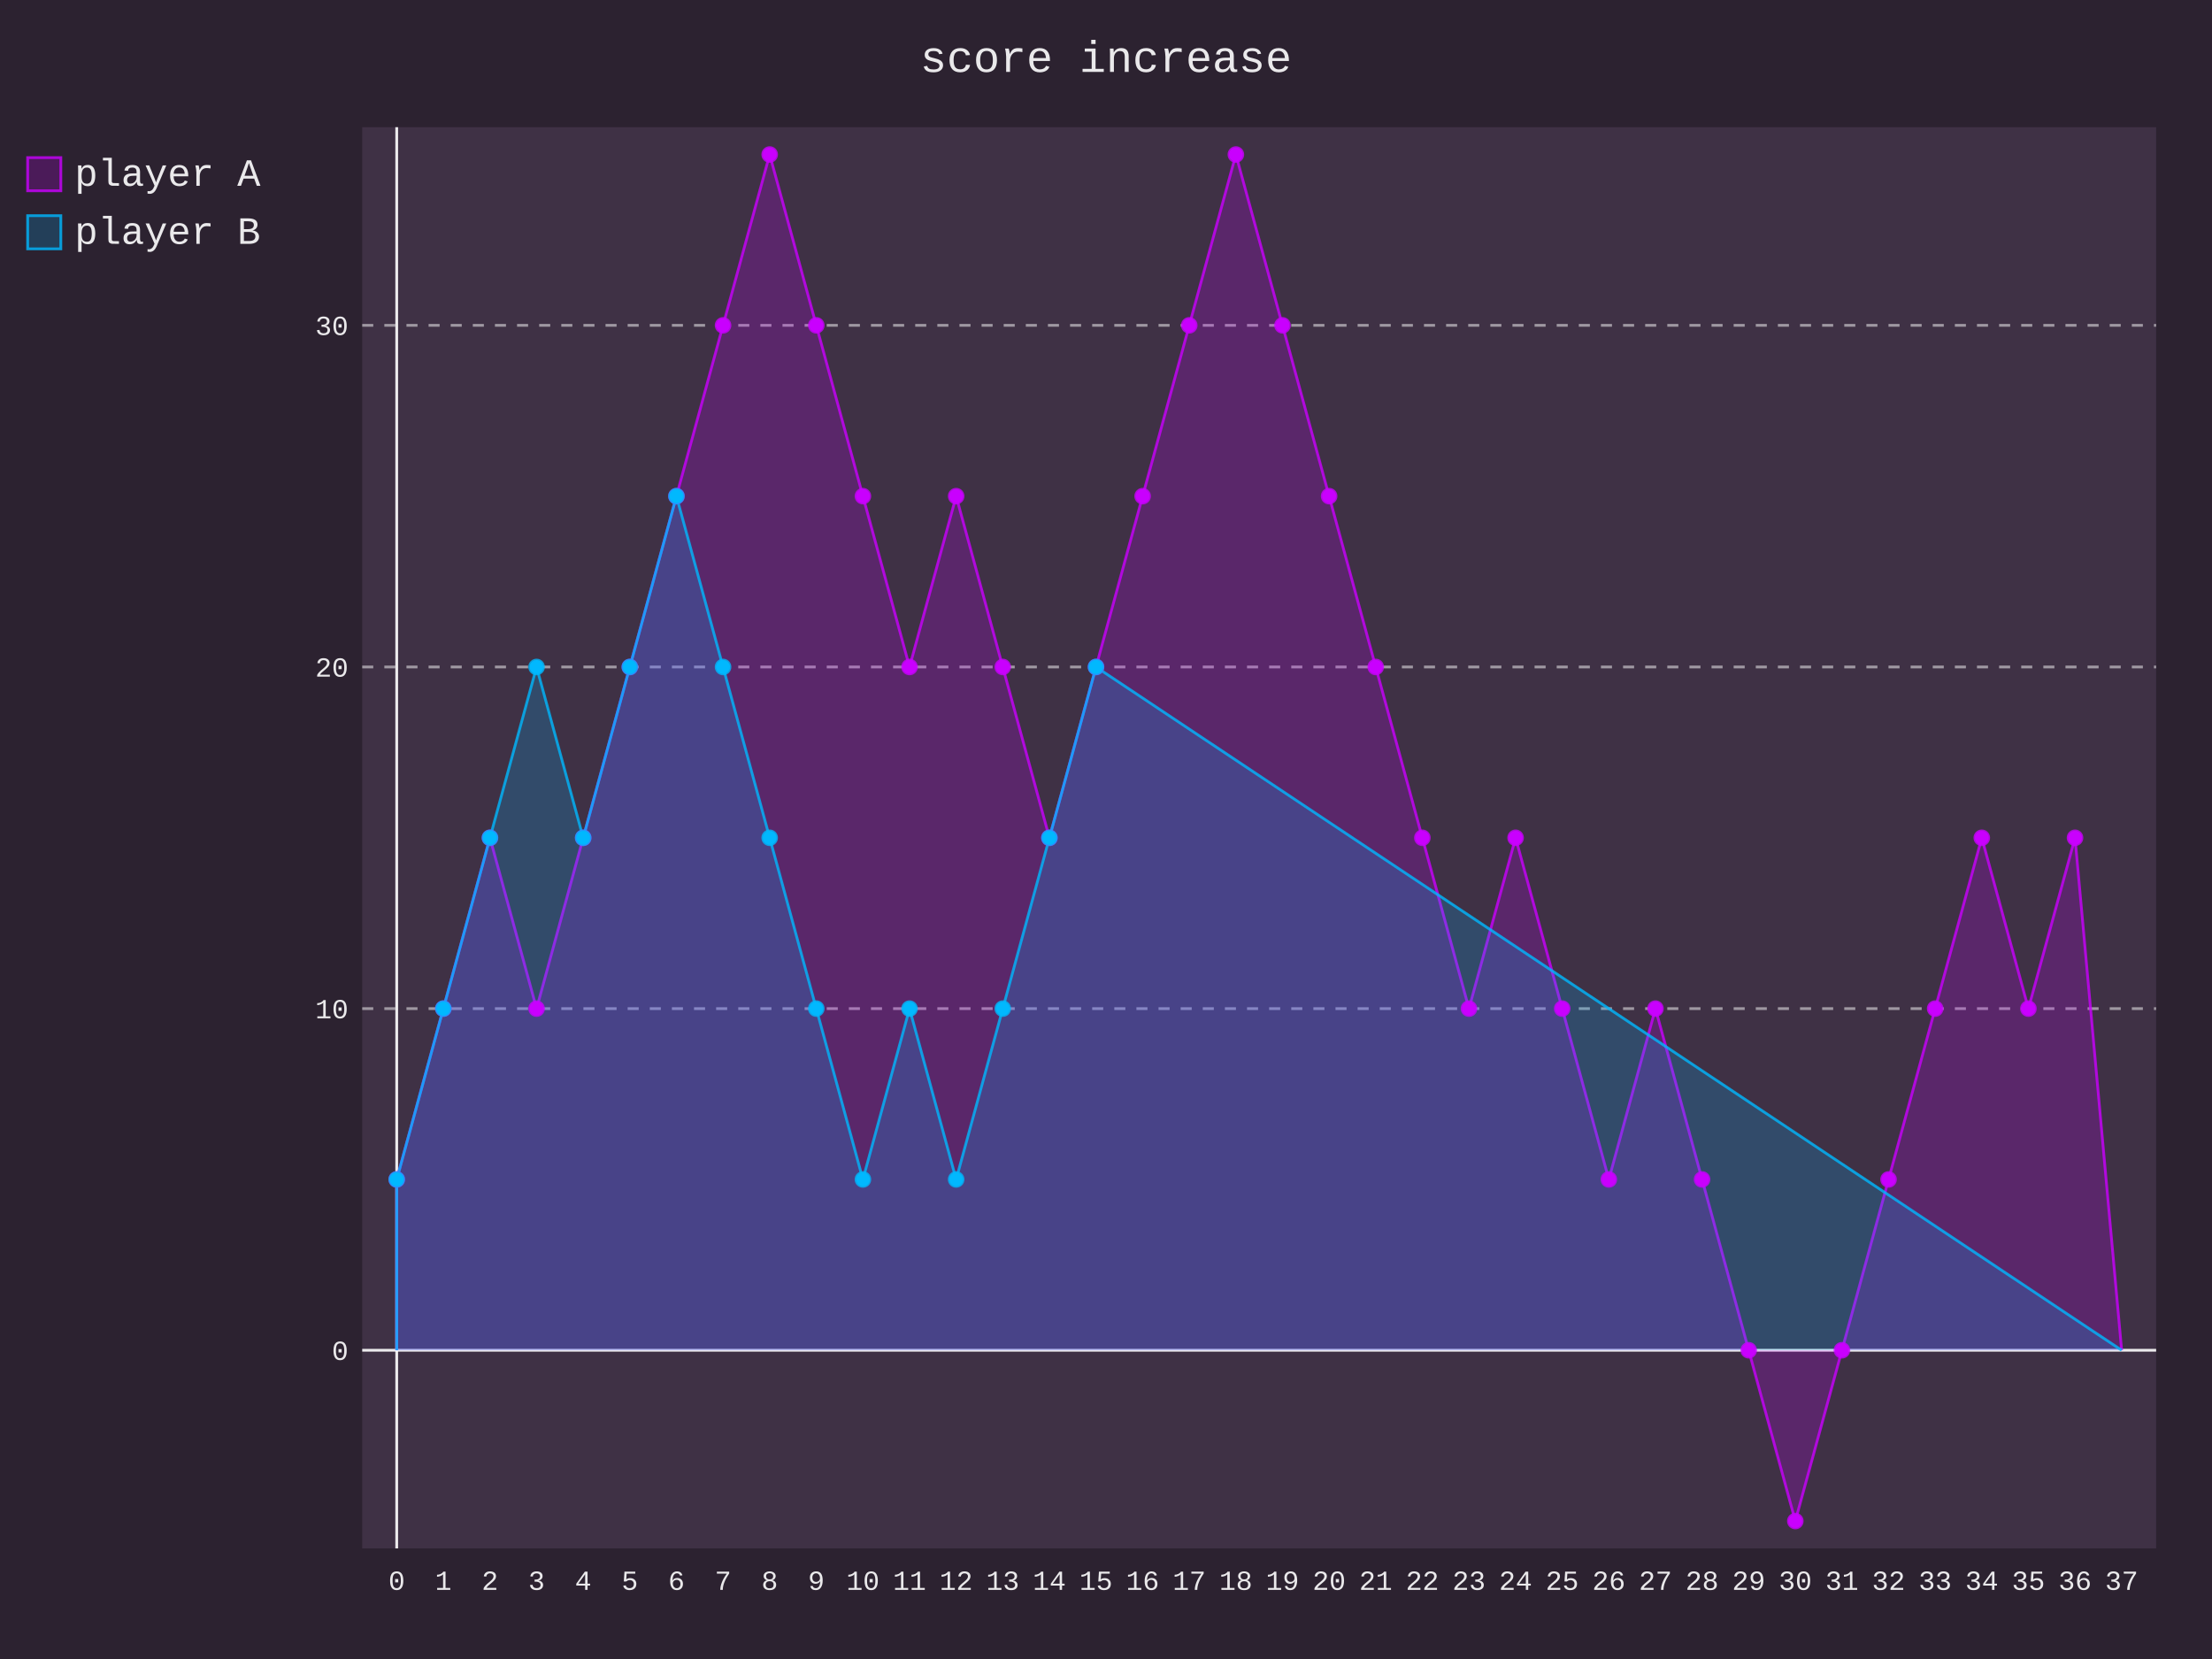
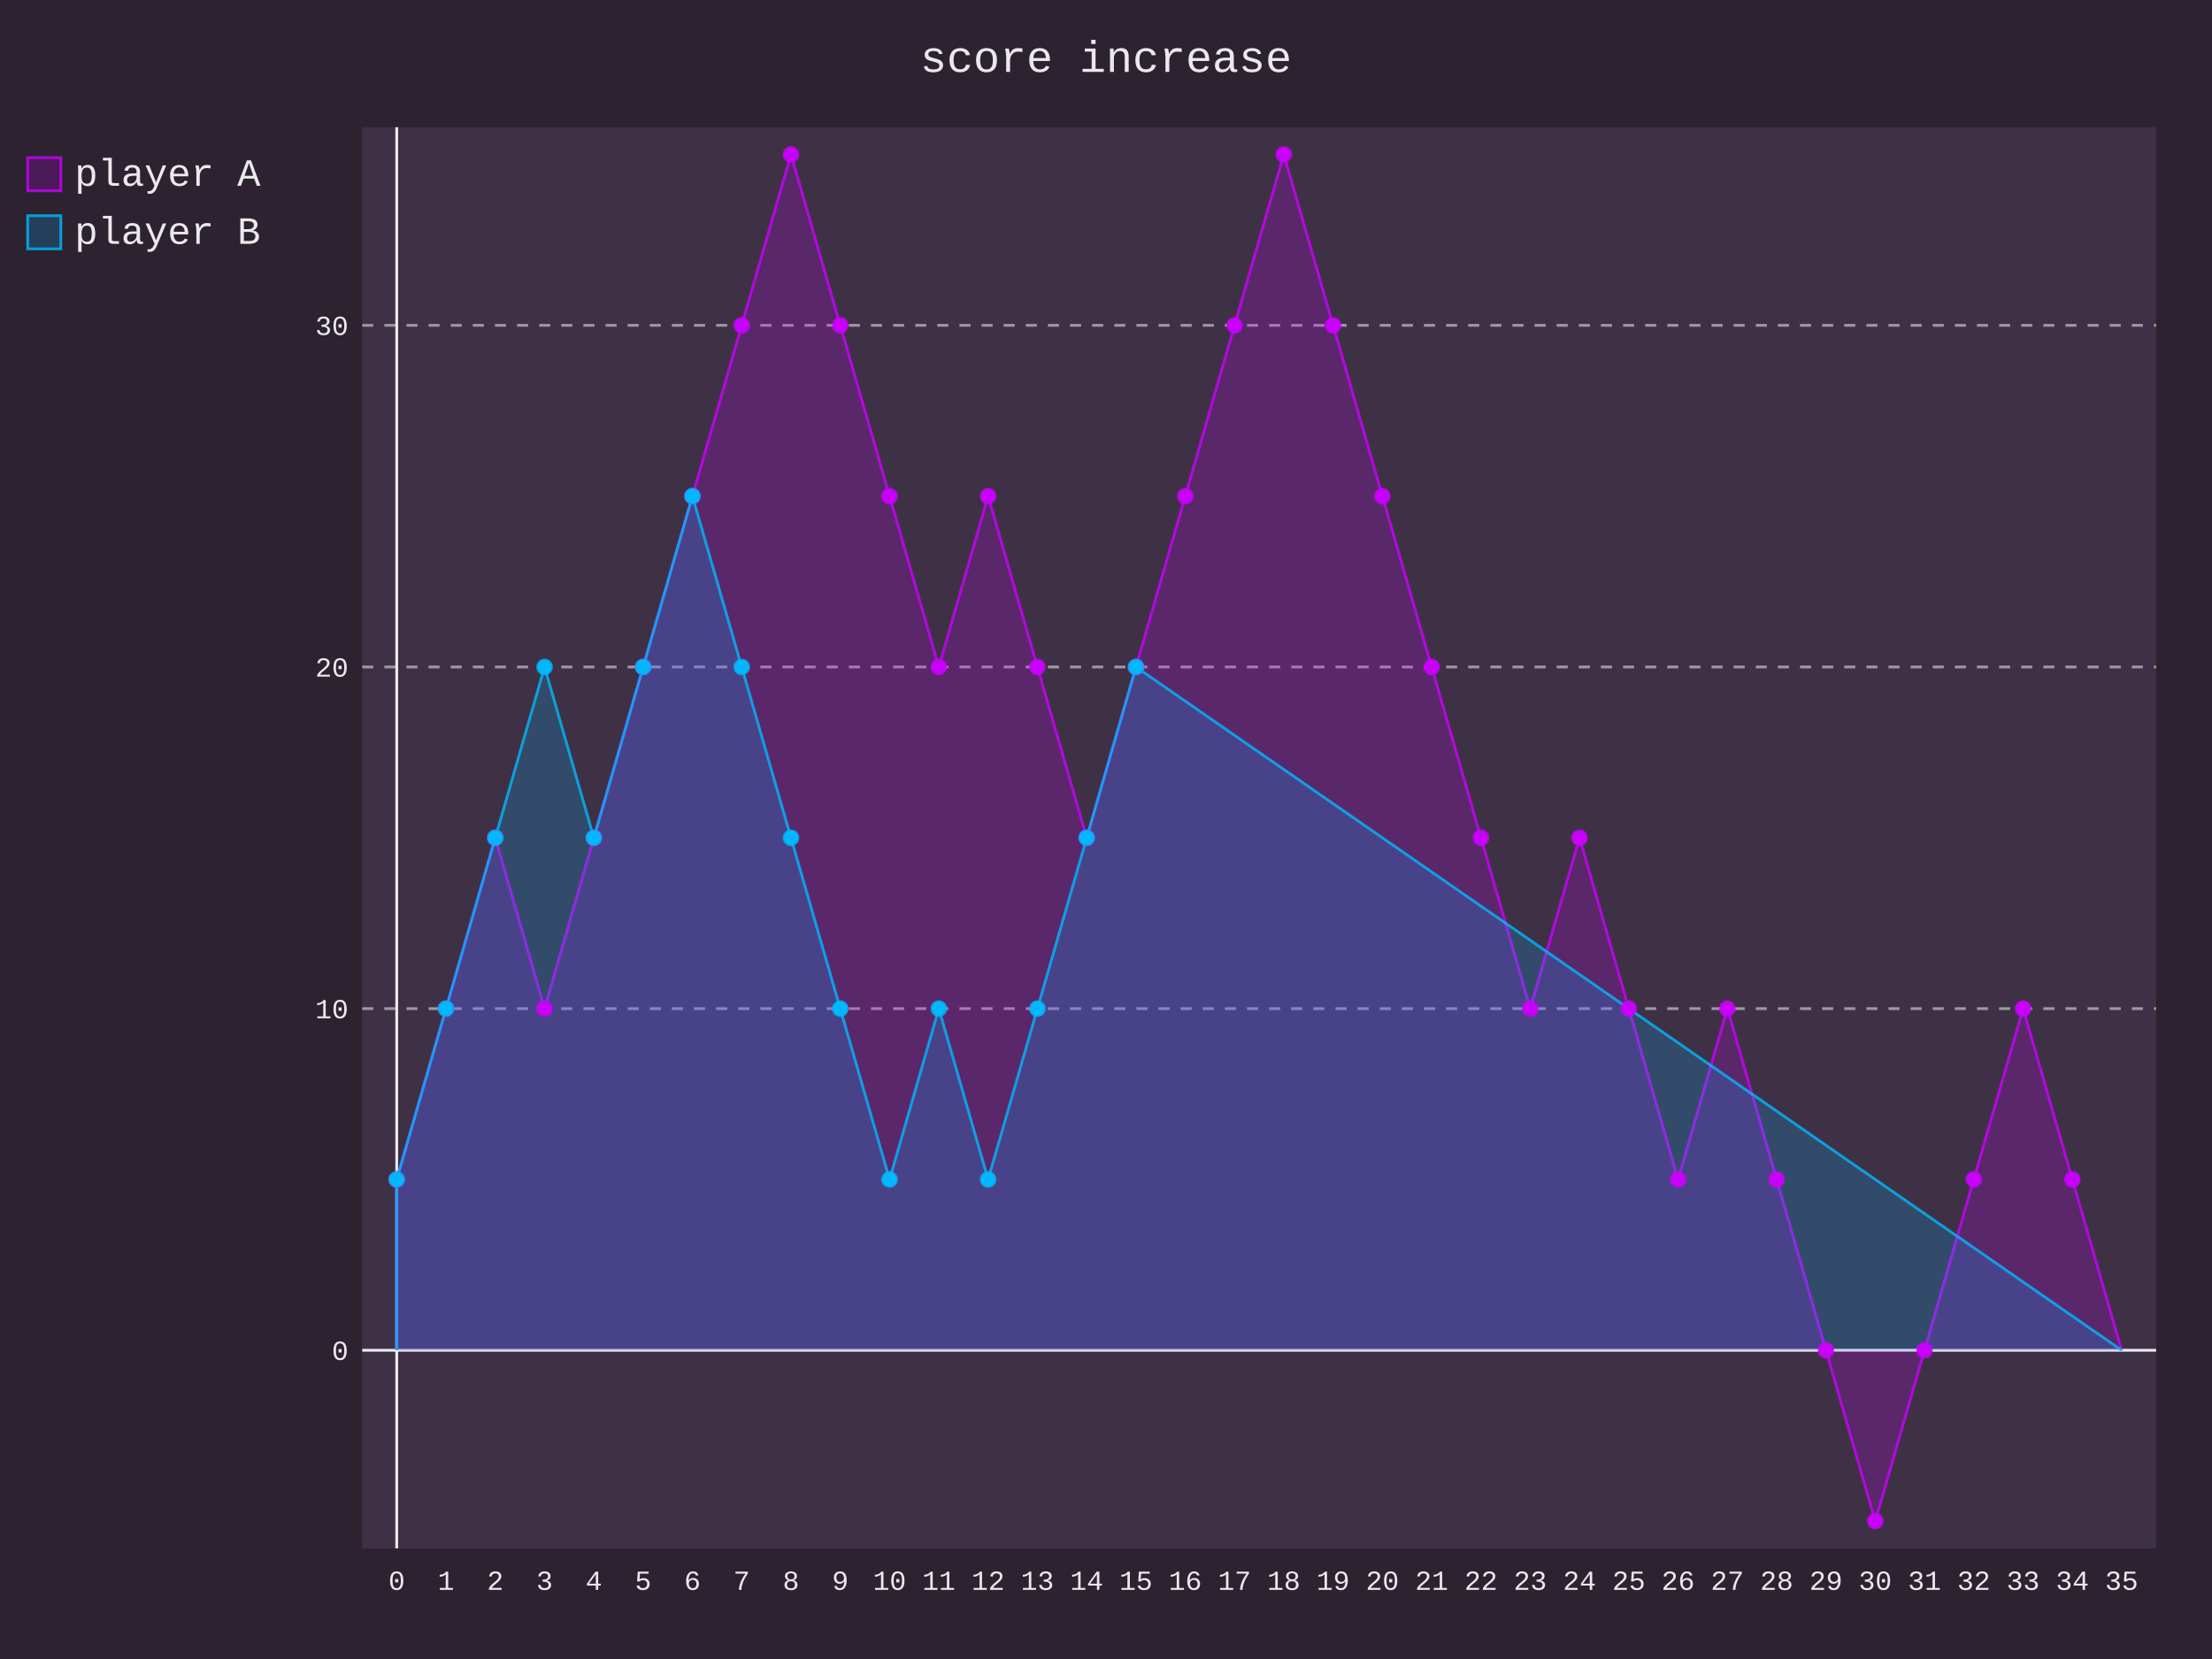
- <svg xmlns="http://www.w3.org/2000/svg" id="chart-e56b3850-4933-4217-9a45-efc3be0b0a91" class="pygal-chart" viewBox="0 0 800 600">
+ <svg xmlns="http://www.w3.org/2000/svg" id="chart-5e9acaac-842d-490d-b3cb-6986e84b467c" class="pygal-chart" viewBox="0 0 800 600">
  <defs>
-     <style type="text/css">#chart-e56b3850-4933-4217-9a45-efc3be0b0a91{-webkit-user-select:none;-webkit-font-smoothing:antialiased;font-family:Consolas,"Liberation Mono",Menlo,Courier,monospace}#chart-e56b3850-4933-4217-9a45-efc3be0b0a91 .title{font-family:Consolas,"Liberation Mono",Menlo,Courier,monospace;font-size:16px}#chart-e56b3850-4933-4217-9a45-efc3be0b0a91 .legends .legend text{font-family:Consolas,"Liberation Mono",Menlo,Courier,monospace;font-size:14px}#chart-e56b3850-4933-4217-9a45-efc3be0b0a91 .axis text{font-family:Consolas,"Liberation Mono",Menlo,Courier,monospace;font-size:10px}#chart-e56b3850-4933-4217-9a45-efc3be0b0a91 .axis text.major{font-family:Consolas,"Liberation Mono",Menlo,Courier,monospace;font-size:10px}#chart-e56b3850-4933-4217-9a45-efc3be0b0a91 .text-overlay text.value{font-family:Consolas,"Liberation Mono",Menlo,Courier,monospace;font-size:16px}#chart-e56b3850-4933-4217-9a45-efc3be0b0a91 .text-overlay text.label{font-family:Consolas,"Liberation Mono",Menlo,Courier,monospace;font-size:10px}#chart-e56b3850-4933-4217-9a45-efc3be0b0a91 .tooltip{font-family:Consolas,"Liberation Mono",Menlo,Courier,monospace;font-size:14px}#chart-e56b3850-4933-4217-9a45-efc3be0b0a91 text.no_data{font-family:Consolas,"Liberation Mono",Menlo,Courier,monospace;font-size:64px}
- #chart-e56b3850-4933-4217-9a45-efc3be0b0a91{background-color:#2c2230}#chart-e56b3850-4933-4217-9a45-efc3be0b0a91 path,#chart-e56b3850-4933-4217-9a45-efc3be0b0a91 line,#chart-e56b3850-4933-4217-9a45-efc3be0b0a91 rect,#chart-e56b3850-4933-4217-9a45-efc3be0b0a91 circle{-webkit-transition:250ms ease-in;-moz-transition:250ms ease-in;transition:250ms ease-in}#chart-e56b3850-4933-4217-9a45-efc3be0b0a91 .graph &gt; .background{fill:#2c2230}#chart-e56b3850-4933-4217-9a45-efc3be0b0a91 .plot &gt; .background{fill:#3f3145}#chart-e56b3850-4933-4217-9a45-efc3be0b0a91 .graph{fill:rgba(255,255,255,0.9)}#chart-e56b3850-4933-4217-9a45-efc3be0b0a91 text.no_data{fill:rgba(255,255,255,0.9)}#chart-e56b3850-4933-4217-9a45-efc3be0b0a91 .title{fill:rgba(255,255,255,0.9)}#chart-e56b3850-4933-4217-9a45-efc3be0b0a91 .legends .legend text{fill:rgba(255,255,255,0.9)}#chart-e56b3850-4933-4217-9a45-efc3be0b0a91 .legends .legend:hover text{fill:rgba(255,255,255,0.9)}#chart-e56b3850-4933-4217-9a45-efc3be0b0a91 .axis .line{stroke:rgba(255,255,255,0.9)}#chart-e56b3850-4933-4217-9a45-efc3be0b0a91 .axis .guide.line{stroke:rgba(255,255,255,0.5)}#chart-e56b3850-4933-4217-9a45-efc3be0b0a91 .axis .major.line{stroke:rgba(255,255,255,0.9)}#chart-e56b3850-4933-4217-9a45-efc3be0b0a91 .axis text.major{fill:rgba(255,255,255,0.9)}#chart-e56b3850-4933-4217-9a45-efc3be0b0a91 .axis.y .guides:hover .guide.line,#chart-e56b3850-4933-4217-9a45-efc3be0b0a91 .line-graph .axis.x .guides:hover .guide.line,#chart-e56b3850-4933-4217-9a45-efc3be0b0a91 .stackedline-graph .axis.x .guides:hover .guide.line,#chart-e56b3850-4933-4217-9a45-efc3be0b0a91 .xy-graph .axis.x .guides:hover .guide.line{stroke:rgba(255,255,255,0.9)}#chart-e56b3850-4933-4217-9a45-efc3be0b0a91 .axis .guides:hover text{fill:rgba(255,255,255,0.9)}#chart-e56b3850-4933-4217-9a45-efc3be0b0a91 .reactive{fill-opacity:.2;stroke-opacity:.8}#chart-e56b3850-4933-4217-9a45-efc3be0b0a91 .ci{stroke:rgba(255,255,255,0.9)}#chart-e56b3850-4933-4217-9a45-efc3be0b0a91 .reactive.active,#chart-e56b3850-4933-4217-9a45-efc3be0b0a91 .active .reactive{fill-opacity:.7;stroke-opacity:.9;stroke-width:4}#chart-e56b3850-4933-4217-9a45-efc3be0b0a91 .ci .reactive.active{stroke-width:1.5}#chart-e56b3850-4933-4217-9a45-efc3be0b0a91 .series text{fill:rgba(255,255,255,0.9)}#chart-e56b3850-4933-4217-9a45-efc3be0b0a91 .tooltip rect{fill:#3f3145;stroke:rgba(255,255,255,0.9);-webkit-transition:opacity 250ms ease-in;-moz-transition:opacity 250ms ease-in;transition:opacity 250ms ease-in}#chart-e56b3850-4933-4217-9a45-efc3be0b0a91 .tooltip .label{fill:rgba(255,255,255,0.9)}#chart-e56b3850-4933-4217-9a45-efc3be0b0a91 .tooltip .label{fill:rgba(255,255,255,0.9)}#chart-e56b3850-4933-4217-9a45-efc3be0b0a91 .tooltip .legend{font-size:.8em;fill:rgba(255,255,255,0.5)}#chart-e56b3850-4933-4217-9a45-efc3be0b0a91 .tooltip .x_label{font-size:.6em;fill:rgba(255,255,255,0.9)}#chart-e56b3850-4933-4217-9a45-efc3be0b0a91 .tooltip .xlink{font-size:.5em;text-decoration:underline}#chart-e56b3850-4933-4217-9a45-efc3be0b0a91 .tooltip .value{font-size:1.5em}#chart-e56b3850-4933-4217-9a45-efc3be0b0a91 .bound{font-size:.5em}#chart-e56b3850-4933-4217-9a45-efc3be0b0a91 .max-value{font-size:.75em;fill:rgba(255,255,255,0.5)}#chart-e56b3850-4933-4217-9a45-efc3be0b0a91 .map-element{fill:#3f3145;stroke:rgba(255,255,255,0.5) !important}#chart-e56b3850-4933-4217-9a45-efc3be0b0a91 .map-element .reactive{fill-opacity:inherit;stroke-opacity:inherit}#chart-e56b3850-4933-4217-9a45-efc3be0b0a91 .color-0,#chart-e56b3850-4933-4217-9a45-efc3be0b0a91 .color-0 a:visited{stroke:#c900fe;fill:#c900fe}#chart-e56b3850-4933-4217-9a45-efc3be0b0a91 .color-1,#chart-e56b3850-4933-4217-9a45-efc3be0b0a91 .color-1 a:visited{stroke:#01b8fe;fill:#01b8fe}#chart-e56b3850-4933-4217-9a45-efc3be0b0a91 .text-overlay .color-0 text{fill:black}#chart-e56b3850-4933-4217-9a45-efc3be0b0a91 .text-overlay .color-1 text{fill:black}
- #chart-e56b3850-4933-4217-9a45-efc3be0b0a91 text.no_data{text-anchor:middle}#chart-e56b3850-4933-4217-9a45-efc3be0b0a91 .guide.line{fill:none}#chart-e56b3850-4933-4217-9a45-efc3be0b0a91 .centered{text-anchor:middle}#chart-e56b3850-4933-4217-9a45-efc3be0b0a91 .title{text-anchor:middle}#chart-e56b3850-4933-4217-9a45-efc3be0b0a91 .legends .legend text{fill-opacity:1}#chart-e56b3850-4933-4217-9a45-efc3be0b0a91 .axis.x text{text-anchor:middle}#chart-e56b3850-4933-4217-9a45-efc3be0b0a91 .axis.x:not(.web) text[transform]{text-anchor:start}#chart-e56b3850-4933-4217-9a45-efc3be0b0a91 .axis.x:not(.web) text[transform].backwards{text-anchor:end}#chart-e56b3850-4933-4217-9a45-efc3be0b0a91 .axis.y text{text-anchor:end}#chart-e56b3850-4933-4217-9a45-efc3be0b0a91 .axis.y text[transform].backwards{text-anchor:start}#chart-e56b3850-4933-4217-9a45-efc3be0b0a91 .axis.y2 text{text-anchor:start}#chart-e56b3850-4933-4217-9a45-efc3be0b0a91 .axis.y2 text[transform].backwards{text-anchor:end}#chart-e56b3850-4933-4217-9a45-efc3be0b0a91 .axis .guide.line{stroke-dasharray:4,4}#chart-e56b3850-4933-4217-9a45-efc3be0b0a91 .axis .major.guide.line{stroke-dasharray:6,6}#chart-e56b3850-4933-4217-9a45-efc3be0b0a91 .horizontal .axis.y .guide.line,#chart-e56b3850-4933-4217-9a45-efc3be0b0a91 .horizontal .axis.y2 .guide.line,#chart-e56b3850-4933-4217-9a45-efc3be0b0a91 .vertical .axis.x .guide.line{opacity:0}#chart-e56b3850-4933-4217-9a45-efc3be0b0a91 .horizontal .axis.always_show .guide.line,#chart-e56b3850-4933-4217-9a45-efc3be0b0a91 .vertical .axis.always_show .guide.line{opacity:1 !important}#chart-e56b3850-4933-4217-9a45-efc3be0b0a91 .axis.y .guides:hover .guide.line,#chart-e56b3850-4933-4217-9a45-efc3be0b0a91 .axis.y2 .guides:hover .guide.line,#chart-e56b3850-4933-4217-9a45-efc3be0b0a91 .axis.x .guides:hover .guide.line{opacity:1}#chart-e56b3850-4933-4217-9a45-efc3be0b0a91 .axis .guides:hover text{opacity:1}#chart-e56b3850-4933-4217-9a45-efc3be0b0a91 .nofill{fill:none}#chart-e56b3850-4933-4217-9a45-efc3be0b0a91 .subtle-fill{fill-opacity:.2}#chart-e56b3850-4933-4217-9a45-efc3be0b0a91 .dot{stroke-width:1px;fill-opacity:1}#chart-e56b3850-4933-4217-9a45-efc3be0b0a91 .dot.active{stroke-width:5px}#chart-e56b3850-4933-4217-9a45-efc3be0b0a91 .dot.negative{fill:transparent}#chart-e56b3850-4933-4217-9a45-efc3be0b0a91 text,#chart-e56b3850-4933-4217-9a45-efc3be0b0a91 tspan{stroke:none !important}#chart-e56b3850-4933-4217-9a45-efc3be0b0a91 .series text.active{opacity:1}#chart-e56b3850-4933-4217-9a45-efc3be0b0a91 .tooltip rect{fill-opacity:.95;stroke-width:.5}#chart-e56b3850-4933-4217-9a45-efc3be0b0a91 .tooltip text{fill-opacity:1}#chart-e56b3850-4933-4217-9a45-efc3be0b0a91 .showable{visibility:hidden}#chart-e56b3850-4933-4217-9a45-efc3be0b0a91 .showable.shown{visibility:visible}#chart-e56b3850-4933-4217-9a45-efc3be0b0a91 .gauge-background{fill:rgba(229,229,229,1);stroke:none}#chart-e56b3850-4933-4217-9a45-efc3be0b0a91 .bg-lines{stroke:#2c2230;stroke-width:2px}</style>
+     <style type="text/css">#chart-5e9acaac-842d-490d-b3cb-6986e84b467c{-webkit-user-select:none;-webkit-font-smoothing:antialiased;font-family:Consolas,"Liberation Mono",Menlo,Courier,monospace}#chart-5e9acaac-842d-490d-b3cb-6986e84b467c .title{font-family:Consolas,"Liberation Mono",Menlo,Courier,monospace;font-size:16px}#chart-5e9acaac-842d-490d-b3cb-6986e84b467c .legends .legend text{font-family:Consolas,"Liberation Mono",Menlo,Courier,monospace;font-size:14px}#chart-5e9acaac-842d-490d-b3cb-6986e84b467c .axis text{font-family:Consolas,"Liberation Mono",Menlo,Courier,monospace;font-size:10px}#chart-5e9acaac-842d-490d-b3cb-6986e84b467c .axis text.major{font-family:Consolas,"Liberation Mono",Menlo,Courier,monospace;font-size:10px}#chart-5e9acaac-842d-490d-b3cb-6986e84b467c .text-overlay text.value{font-family:Consolas,"Liberation Mono",Menlo,Courier,monospace;font-size:16px}#chart-5e9acaac-842d-490d-b3cb-6986e84b467c .text-overlay text.label{font-family:Consolas,"Liberation Mono",Menlo,Courier,monospace;font-size:10px}#chart-5e9acaac-842d-490d-b3cb-6986e84b467c .tooltip{font-family:Consolas,"Liberation Mono",Menlo,Courier,monospace;font-size:14px}#chart-5e9acaac-842d-490d-b3cb-6986e84b467c text.no_data{font-family:Consolas,"Liberation Mono",Menlo,Courier,monospace;font-size:64px}
+ #chart-5e9acaac-842d-490d-b3cb-6986e84b467c{background-color:#2c2230}#chart-5e9acaac-842d-490d-b3cb-6986e84b467c path,#chart-5e9acaac-842d-490d-b3cb-6986e84b467c line,#chart-5e9acaac-842d-490d-b3cb-6986e84b467c rect,#chart-5e9acaac-842d-490d-b3cb-6986e84b467c circle{-webkit-transition:250ms ease-in;-moz-transition:250ms ease-in;transition:250ms ease-in}#chart-5e9acaac-842d-490d-b3cb-6986e84b467c .graph &gt; .background{fill:#2c2230}#chart-5e9acaac-842d-490d-b3cb-6986e84b467c .plot &gt; .background{fill:#3f3145}#chart-5e9acaac-842d-490d-b3cb-6986e84b467c .graph{fill:rgba(255,255,255,0.9)}#chart-5e9acaac-842d-490d-b3cb-6986e84b467c text.no_data{fill:rgba(255,255,255,0.9)}#chart-5e9acaac-842d-490d-b3cb-6986e84b467c .title{fill:rgba(255,255,255,0.9)}#chart-5e9acaac-842d-490d-b3cb-6986e84b467c .legends .legend text{fill:rgba(255,255,255,0.9)}#chart-5e9acaac-842d-490d-b3cb-6986e84b467c .legends .legend:hover text{fill:rgba(255,255,255,0.9)}#chart-5e9acaac-842d-490d-b3cb-6986e84b467c .axis .line{stroke:rgba(255,255,255,0.9)}#chart-5e9acaac-842d-490d-b3cb-6986e84b467c .axis .guide.line{stroke:rgba(255,255,255,0.5)}#chart-5e9acaac-842d-490d-b3cb-6986e84b467c .axis .major.line{stroke:rgba(255,255,255,0.9)}#chart-5e9acaac-842d-490d-b3cb-6986e84b467c .axis text.major{fill:rgba(255,255,255,0.9)}#chart-5e9acaac-842d-490d-b3cb-6986e84b467c .axis.y .guides:hover .guide.line,#chart-5e9acaac-842d-490d-b3cb-6986e84b467c .line-graph .axis.x .guides:hover .guide.line,#chart-5e9acaac-842d-490d-b3cb-6986e84b467c .stackedline-graph .axis.x .guides:hover .guide.line,#chart-5e9acaac-842d-490d-b3cb-6986e84b467c .xy-graph .axis.x .guides:hover .guide.line{stroke:rgba(255,255,255,0.9)}#chart-5e9acaac-842d-490d-b3cb-6986e84b467c .axis .guides:hover text{fill:rgba(255,255,255,0.9)}#chart-5e9acaac-842d-490d-b3cb-6986e84b467c .reactive{fill-opacity:.2;stroke-opacity:.8}#chart-5e9acaac-842d-490d-b3cb-6986e84b467c .ci{stroke:rgba(255,255,255,0.9)}#chart-5e9acaac-842d-490d-b3cb-6986e84b467c .reactive.active,#chart-5e9acaac-842d-490d-b3cb-6986e84b467c .active .reactive{fill-opacity:.7;stroke-opacity:.9;stroke-width:4}#chart-5e9acaac-842d-490d-b3cb-6986e84b467c .ci .reactive.active{stroke-width:1.5}#chart-5e9acaac-842d-490d-b3cb-6986e84b467c .series text{fill:rgba(255,255,255,0.9)}#chart-5e9acaac-842d-490d-b3cb-6986e84b467c .tooltip rect{fill:#3f3145;stroke:rgba(255,255,255,0.9);-webkit-transition:opacity 250ms ease-in;-moz-transition:opacity 250ms ease-in;transition:opacity 250ms ease-in}#chart-5e9acaac-842d-490d-b3cb-6986e84b467c .tooltip .label{fill:rgba(255,255,255,0.9)}#chart-5e9acaac-842d-490d-b3cb-6986e84b467c .tooltip .label{fill:rgba(255,255,255,0.9)}#chart-5e9acaac-842d-490d-b3cb-6986e84b467c .tooltip .legend{font-size:.8em;fill:rgba(255,255,255,0.5)}#chart-5e9acaac-842d-490d-b3cb-6986e84b467c .tooltip .x_label{font-size:.6em;fill:rgba(255,255,255,0.9)}#chart-5e9acaac-842d-490d-b3cb-6986e84b467c .tooltip .xlink{font-size:.5em;text-decoration:underline}#chart-5e9acaac-842d-490d-b3cb-6986e84b467c .tooltip .value{font-size:1.5em}#chart-5e9acaac-842d-490d-b3cb-6986e84b467c .bound{font-size:.5em}#chart-5e9acaac-842d-490d-b3cb-6986e84b467c .max-value{font-size:.75em;fill:rgba(255,255,255,0.5)}#chart-5e9acaac-842d-490d-b3cb-6986e84b467c .map-element{fill:#3f3145;stroke:rgba(255,255,255,0.5) !important}#chart-5e9acaac-842d-490d-b3cb-6986e84b467c .map-element .reactive{fill-opacity:inherit;stroke-opacity:inherit}#chart-5e9acaac-842d-490d-b3cb-6986e84b467c .color-0,#chart-5e9acaac-842d-490d-b3cb-6986e84b467c .color-0 a:visited{stroke:#c900fe;fill:#c900fe}#chart-5e9acaac-842d-490d-b3cb-6986e84b467c .color-1,#chart-5e9acaac-842d-490d-b3cb-6986e84b467c .color-1 a:visited{stroke:#01b8fe;fill:#01b8fe}#chart-5e9acaac-842d-490d-b3cb-6986e84b467c .text-overlay .color-0 text{fill:black}#chart-5e9acaac-842d-490d-b3cb-6986e84b467c .text-overlay .color-1 text{fill:black}
+ #chart-5e9acaac-842d-490d-b3cb-6986e84b467c text.no_data{text-anchor:middle}#chart-5e9acaac-842d-490d-b3cb-6986e84b467c .guide.line{fill:none}#chart-5e9acaac-842d-490d-b3cb-6986e84b467c .centered{text-anchor:middle}#chart-5e9acaac-842d-490d-b3cb-6986e84b467c .title{text-anchor:middle}#chart-5e9acaac-842d-490d-b3cb-6986e84b467c .legends .legend text{fill-opacity:1}#chart-5e9acaac-842d-490d-b3cb-6986e84b467c .axis.x text{text-anchor:middle}#chart-5e9acaac-842d-490d-b3cb-6986e84b467c .axis.x:not(.web) text[transform]{text-anchor:start}#chart-5e9acaac-842d-490d-b3cb-6986e84b467c .axis.x:not(.web) text[transform].backwards{text-anchor:end}#chart-5e9acaac-842d-490d-b3cb-6986e84b467c .axis.y text{text-anchor:end}#chart-5e9acaac-842d-490d-b3cb-6986e84b467c .axis.y text[transform].backwards{text-anchor:start}#chart-5e9acaac-842d-490d-b3cb-6986e84b467c .axis.y2 text{text-anchor:start}#chart-5e9acaac-842d-490d-b3cb-6986e84b467c .axis.y2 text[transform].backwards{text-anchor:end}#chart-5e9acaac-842d-490d-b3cb-6986e84b467c .axis .guide.line{stroke-dasharray:4,4}#chart-5e9acaac-842d-490d-b3cb-6986e84b467c .axis .major.guide.line{stroke-dasharray:6,6}#chart-5e9acaac-842d-490d-b3cb-6986e84b467c .horizontal .axis.y .guide.line,#chart-5e9acaac-842d-490d-b3cb-6986e84b467c .horizontal .axis.y2 .guide.line,#chart-5e9acaac-842d-490d-b3cb-6986e84b467c .vertical .axis.x .guide.line{opacity:0}#chart-5e9acaac-842d-490d-b3cb-6986e84b467c .horizontal .axis.always_show .guide.line,#chart-5e9acaac-842d-490d-b3cb-6986e84b467c .vertical .axis.always_show .guide.line{opacity:1 !important}#chart-5e9acaac-842d-490d-b3cb-6986e84b467c .axis.y .guides:hover .guide.line,#chart-5e9acaac-842d-490d-b3cb-6986e84b467c .axis.y2 .guides:hover .guide.line,#chart-5e9acaac-842d-490d-b3cb-6986e84b467c .axis.x .guides:hover .guide.line{opacity:1}#chart-5e9acaac-842d-490d-b3cb-6986e84b467c .axis .guides:hover text{opacity:1}#chart-5e9acaac-842d-490d-b3cb-6986e84b467c .nofill{fill:none}#chart-5e9acaac-842d-490d-b3cb-6986e84b467c .subtle-fill{fill-opacity:.2}#chart-5e9acaac-842d-490d-b3cb-6986e84b467c .dot{stroke-width:1px;fill-opacity:1}#chart-5e9acaac-842d-490d-b3cb-6986e84b467c .dot.active{stroke-width:5px}#chart-5e9acaac-842d-490d-b3cb-6986e84b467c .dot.negative{fill:transparent}#chart-5e9acaac-842d-490d-b3cb-6986e84b467c text,#chart-5e9acaac-842d-490d-b3cb-6986e84b467c tspan{stroke:none !important}#chart-5e9acaac-842d-490d-b3cb-6986e84b467c .series text.active{opacity:1}#chart-5e9acaac-842d-490d-b3cb-6986e84b467c .tooltip rect{fill-opacity:.95;stroke-width:.5}#chart-5e9acaac-842d-490d-b3cb-6986e84b467c .tooltip text{fill-opacity:1}#chart-5e9acaac-842d-490d-b3cb-6986e84b467c .showable{visibility:hidden}#chart-5e9acaac-842d-490d-b3cb-6986e84b467c .showable.shown{visibility:visible}#chart-5e9acaac-842d-490d-b3cb-6986e84b467c .gauge-background{fill:rgba(229,229,229,1);stroke:none}#chart-5e9acaac-842d-490d-b3cb-6986e84b467c .bg-lines{stroke:#2c2230;stroke-width:2px}</style>
  </defs>
  <g class="graph line-graph vertical">
    <rect x="0" y="0" width="800" height="600" class="background" />
    <g transform="translate(131, 46)" class="plot">
      <rect x="0" y="0" width="648.8" height="514" class="background" />
      <g class="axis y always_show">
        <g class="guides">
          <path d="M0 442.337 h648.8" class="axis major line" />
          <text x="-5" y="445.837" class="major">0</text>
        </g>
        <g class="guides">
          <path d="M0 318.779 h648.8" class="guide line" />
          <text x="-5" y="322.279" class="">10</text>
        </g>
        <g class="guides">
          <path d="M0 195.221 h648.8" class="guide line" />
          <text x="-5" y="198.721" class="">20</text>
        </g>
        <g class="guides">
          <path d="M0 71.663 h648.8" class="guide line" />
          <text x="-5" y="75.163" class="">30</text>
        </g>
      </g>
      <g class="axis x">
        <g class="guides">
          <path d="M12.477 0 v514" class="axis line" />
          <text x="12.477" y="529.0" class="">0</text>
        </g>
        <g class="guides">
-           <path d="M29.338 0 v514" class="guide line" />
-           <text x="29.338" y="529.0" class="">1</text>
-         </g>
-         <g class="guides">
-           <path d="M46.198 0 v514" class="guide line" />
-           <text x="46.198" y="529.0" class="">2</text>
-         </g>
-         <g class="guides">
-           <path d="M63.059 0 v514" class="guide line" />
-           <text x="63.059" y="529.0" class="">3</text>
-         </g>
-         <g class="guides">
-           <path d="M79.92 0 v514" class="guide line" />
-           <text x="79.92" y="529.0" class="">4</text>
-         </g>
-         <g class="guides">
-           <path d="M96.78 0 v514" class="guide line" />
-           <text x="96.78" y="529.0" class="">5</text>
-         </g>
-         <g class="guides">
-           <path d="M113.641 0 v514" class="guide line" />
-           <text x="113.641" y="529.0" class="">6</text>
-         </g>
-         <g class="guides">
-           <path d="M130.502 0 v514" class="guide line" />
-           <text x="130.502" y="529.0" class="">7</text>
-         </g>
-         <g class="guides">
-           <path d="M147.363 0 v514" class="guide line" />
-           <text x="147.363" y="529.0" class="">8</text>
-         </g>
-         <g class="guides">
-           <path d="M164.223 0 v514" class="guide line" />
-           <text x="164.223" y="529.0" class="">9</text>
-         </g>
-         <g class="guides">
-           <path d="M181.084 0 v514" class="guide line" />
-           <text x="181.084" y="529.0" class="">10</text>
-         </g>
-         <g class="guides">
-           <path d="M197.945 0 v514" class="guide line" />
-           <text x="197.945" y="529.0" class="">11</text>
-         </g>
-         <g class="guides">
-           <path d="M214.805 0 v514" class="guide line" />
-           <text x="214.805" y="529.0" class="">12</text>
-         </g>
-         <g class="guides">
-           <path d="M231.666 0 v514" class="guide line" />
-           <text x="231.666" y="529.0" class="">13</text>
-         </g>
-         <g class="guides">
-           <path d="M248.527 0 v514" class="guide line" />
-           <text x="248.527" y="529.0" class="">14</text>
-         </g>
-         <g class="guides">
-           <path d="M265.388 0 v514" class="guide line" />
-           <text x="265.388" y="529.0" class="">15</text>
-         </g>
-         <g class="guides">
-           <path d="M282.248 0 v514" class="guide line" />
-           <text x="282.248" y="529.0" class="">16</text>
-         </g>
-         <g class="guides">
-           <path d="M299.109 0 v514" class="guide line" />
-           <text x="299.109" y="529.0" class="">17</text>
-         </g>
-         <g class="guides">
-           <path d="M315.97 0 v514" class="guide line" />
-           <text x="315.97" y="529.0" class="">18</text>
-         </g>
-         <g class="guides">
-           <path d="M332.83 0 v514" class="guide line" />
-           <text x="332.83" y="529.0" class="">19</text>
-         </g>
-         <g class="guides">
-           <path d="M349.691 0 v514" class="guide line" />
-           <text x="349.691" y="529.0" class="">20</text>
-         </g>
-         <g class="guides">
-           <path d="M366.552 0 v514" class="guide line" />
-           <text x="366.552" y="529.0" class="">21</text>
-         </g>
-         <g class="guides">
-           <path d="M383.412 0 v514" class="guide line" />
-           <text x="383.412" y="529.0" class="">22</text>
-         </g>
-         <g class="guides">
-           <path d="M400.273 0 v514" class="guide line" />
-           <text x="400.273" y="529.0" class="">23</text>
-         </g>
-         <g class="guides">
-           <path d="M417.134 0 v514" class="guide line" />
-           <text x="417.134" y="529.0" class="">24</text>
-         </g>
-         <g class="guides">
-           <path d="M433.995 0 v514" class="guide line" />
-           <text x="433.995" y="529.0" class="">25</text>
-         </g>
-         <g class="guides">
-           <path d="M450.855 0 v514" class="guide line" />
-           <text x="450.855" y="529.0" class="">26</text>
-         </g>
-         <g class="guides">
-           <path d="M467.716 0 v514" class="guide line" />
-           <text x="467.716" y="529.0" class="">27</text>
-         </g>
-         <g class="guides">
-           <path d="M484.577 0 v514" class="guide line" />
-           <text x="484.577" y="529.0" class="">28</text>
-         </g>
-         <g class="guides">
-           <path d="M501.437 0 v514" class="guide line" />
-           <text x="501.437" y="529.0" class="">29</text>
-         </g>
-         <g class="guides">
-           <path d="M518.298 0 v514" class="guide line" />
-           <text x="518.298" y="529.0" class="">30</text>
-         </g>
-         <g class="guides">
-           <path d="M535.159 0 v514" class="guide line" />
-           <text x="535.159" y="529.0" class="">31</text>
-         </g>
-         <g class="guides">
-           <path d="M552.02 0 v514" class="guide line" />
-           <text x="552.02" y="529.0" class="">32</text>
-         </g>
-         <g class="guides">
-           <path d="M568.88 0 v514" class="guide line" />
-           <text x="568.88" y="529.0" class="">33</text>
-         </g>
-         <g class="guides">
-           <path d="M585.741 0 v514" class="guide line" />
-           <text x="585.741" y="529.0" class="">34</text>
-         </g>
-         <g class="guides">
-           <path d="M602.602 0 v514" class="guide line" />
-           <text x="602.602" y="529.0" class="">35</text>
-         </g>
-         <g class="guides">
-           <path d="M619.462 0 v514" class="guide line" />
-           <text x="619.462" y="529.0" class="">36</text>
+           <path d="M30.301 0 v514" class="guide line" />
+           <text x="30.301" y="529.0" class="">1</text>
+         </g>
+         <g class="guides">
+           <path d="M48.125 0 v514" class="guide line" />
+           <text x="48.125" y="529.0" class="">2</text>
+         </g>
+         <g class="guides">
+           <path d="M65.949 0 v514" class="guide line" />
+           <text x="65.949" y="529.0" class="">3</text>
+         </g>
+         <g class="guides">
+           <path d="M83.774 0 v514" class="guide line" />
+           <text x="83.774" y="529.0" class="">4</text>
+         </g>
+         <g class="guides">
+           <path d="M101.598 0 v514" class="guide line" />
+           <text x="101.598" y="529.0" class="">5</text>
+         </g>
+         <g class="guides">
+           <path d="M119.422 0 v514" class="guide line" />
+           <text x="119.422" y="529.0" class="">6</text>
+         </g>
+         <g class="guides">
+           <path d="M137.246 0 v514" class="guide line" />
+           <text x="137.246" y="529.0" class="">7</text>
+         </g>
+         <g class="guides">
+           <path d="M155.07 0 v514" class="guide line" />
+           <text x="155.07" y="529.0" class="">8</text>
+         </g>
+         <g class="guides">
+           <path d="M172.895 0 v514" class="guide line" />
+           <text x="172.895" y="529.0" class="">9</text>
+         </g>
+         <g class="guides">
+           <path d="M190.719 0 v514" class="guide line" />
+           <text x="190.719" y="529.0" class="">10</text>
+         </g>
+         <g class="guides">
+           <path d="M208.543 0 v514" class="guide line" />
+           <text x="208.543" y="529.0" class="">11</text>
+         </g>
+         <g class="guides">
+           <path d="M226.367 0 v514" class="guide line" />
+           <text x="226.367" y="529.0" class="">12</text>
+         </g>
+         <g class="guides">
+           <path d="M244.191 0 v514" class="guide line" />
+           <text x="244.191" y="529.0" class="">13</text>
+         </g>
+         <g class="guides">
+           <path d="M262.015 0 v514" class="guide line" />
+           <text x="262.015" y="529.0" class="">14</text>
+         </g>
+         <g class="guides">
+           <path d="M279.84 0 v514" class="guide line" />
+           <text x="279.84" y="529.0" class="">15</text>
+         </g>
+         <g class="guides">
+           <path d="M297.664 0 v514" class="guide line" />
+           <text x="297.664" y="529.0" class="">16</text>
+         </g>
+         <g class="guides">
+           <path d="M315.488 0 v514" class="guide line" />
+           <text x="315.488" y="529.0" class="">17</text>
+         </g>
+         <g class="guides">
+           <path d="M333.312 0 v514" class="guide line" />
+           <text x="333.312" y="529.0" class="">18</text>
+         </g>
+         <g class="guides">
+           <path d="M351.136 0 v514" class="guide line" />
+           <text x="351.136" y="529.0" class="">19</text>
+         </g>
+         <g class="guides">
+           <path d="M368.96 0 v514" class="guide line" />
+           <text x="368.96" y="529.0" class="">20</text>
+         </g>
+         <g class="guides">
+           <path d="M386.785 0 v514" class="guide line" />
+           <text x="386.785" y="529.0" class="">21</text>
+         </g>
+         <g class="guides">
+           <path d="M404.609 0 v514" class="guide line" />
+           <text x="404.609" y="529.0" class="">22</text>
+         </g>
+         <g class="guides">
+           <path d="M422.433 0 v514" class="guide line" />
+           <text x="422.433" y="529.0" class="">23</text>
+         </g>
+         <g class="guides">
+           <path d="M440.257 0 v514" class="guide line" />
+           <text x="440.257" y="529.0" class="">24</text>
+         </g>
+         <g class="guides">
+           <path d="M458.081 0 v514" class="guide line" />
+           <text x="458.081" y="529.0" class="">25</text>
+         </g>
+         <g class="guides">
+           <path d="M475.905 0 v514" class="guide line" />
+           <text x="475.905" y="529.0" class="">26</text>
+         </g>
+         <g class="guides">
+           <path d="M493.73 0 v514" class="guide line" />
+           <text x="493.73" y="529.0" class="">27</text>
+         </g>
+         <g class="guides">
+           <path d="M511.554 0 v514" class="guide line" />
+           <text x="511.554" y="529.0" class="">28</text>
+         </g>
+         <g class="guides">
+           <path d="M529.378 0 v514" class="guide line" />
+           <text x="529.378" y="529.0" class="">29</text>
+         </g>
+         <g class="guides">
+           <path d="M547.202 0 v514" class="guide line" />
+           <text x="547.202" y="529.0" class="">30</text>
+         </g>
+         <g class="guides">
+           <path d="M565.026 0 v514" class="guide line" />
+           <text x="565.026" y="529.0" class="">31</text>
+         </g>
+         <g class="guides">
+           <path d="M582.851 0 v514" class="guide line" />
+           <text x="582.851" y="529.0" class="">32</text>
+         </g>
+         <g class="guides">
+           <path d="M600.675 0 v514" class="guide line" />
+           <text x="600.675" y="529.0" class="">33</text>
+         </g>
+         <g class="guides">
+           <path d="M618.499 0 v514" class="guide line" />
+           <text x="618.499" y="529.0" class="">34</text>
        </g>
        <g class="guides">
          <path d="M636.323 0 v514" class="guide line" />
-           <text x="636.323" y="529.0" class="">37</text>
+           <text x="636.323" y="529.0" class="">35</text>
        </g>
      </g>
      <g class="series serie-0 color-0">
-         <path d="M12.477 442.337 L12.477 380.558 29.338 318.779 46.198 257 63.059 318.779 79.92 257 96.78 195.221 113.641 133.442 130.502 71.663 147.363 9.885 164.223 71.663 181.084 133.442 197.945 195.221 214.805 133.442 231.666 195.221 248.527 257 265.388 195.221 282.248 133.442 299.109 71.663 315.97 9.885 332.83 71.663 349.691 133.442 366.552 195.221 383.412 257 400.273 318.779 417.134 257 433.995 318.779 450.855 380.558 467.716 318.779 484.577 380.558 501.437 442.337 518.298 504.115 535.159 442.337 552.02 380.558 568.88 318.779 585.741 257 602.602 318.779 619.462 257 636.323 442.337" class="line reactive" />
+         <path d="M12.477 442.337 L12.477 380.558 30.301 318.779 48.125 257 65.949 318.779 83.774 257 101.598 195.221 119.422 133.442 137.246 71.663 155.07 9.885 172.895 71.663 190.719 133.442 208.543 195.221 226.367 133.442 244.191 195.221 262.015 257 279.84 195.221 297.664 133.442 315.488 71.663 333.312 9.885 351.136 71.663 368.96 133.442 386.785 195.221 404.609 257 422.433 318.779 440.257 257 458.081 318.779 475.905 380.558 493.73 318.779 511.554 380.558 529.378 442.337 547.202 504.115 565.026 442.337 582.851 380.558 600.675 318.779 618.499 380.558 636.323 442.337" class="line reactive" />
      </g>
      <g class="series serie-1 color-1">
-         <path d="M12.477 442.337 L12.477 380.558 29.338 318.779 46.198 257 63.059 195.221 79.92 257 96.78 195.221 113.641 133.442 130.502 195.221 147.363 257 164.223 318.779 181.084 380.558 197.945 318.779 214.805 380.558 231.666 318.779 248.527 257 265.388 195.221 636.323 442.337" class="line reactive" />
+         <path d="M12.477 442.337 L12.477 380.558 30.301 318.779 48.125 257 65.949 195.221 83.774 257 101.598 195.221 119.422 133.442 137.246 195.221 155.07 257 172.895 318.779 190.719 380.558 208.543 318.779 226.367 380.558 244.191 318.779 262.015 257 279.84 195.221 636.323 442.337" class="line reactive" />
      </g>
    </g>
    <g class="titles">
      <text x="400.0" y="26" class="title plot_title">score increase</text>
    </g>
    <g transform="translate(131, 46)" class="plot overlay">
      <g class="series serie-0 color-0">
        <g class="dots">
          <circle cx="12.477" cy="380.558" r="2.5" class="dot reactive tooltip-trigger" />
        </g>
        <g class="dots">
-           <circle cx="29.338" cy="318.779" r="2.5" class="dot reactive tooltip-trigger" />
-         </g>
-         <g class="dots">
-           <circle cx="46.198" cy="257" r="2.5" class="dot reactive tooltip-trigger" />
-         </g>
-         <g class="dots">
-           <circle cx="63.059" cy="318.779" r="2.5" class="dot reactive tooltip-trigger" />
-         </g>
-         <g class="dots">
-           <circle cx="79.92" cy="257" r="2.5" class="dot reactive tooltip-trigger" />
-         </g>
-         <g class="dots">
-           <circle cx="96.78" cy="195.221" r="2.5" class="dot reactive tooltip-trigger" />
-         </g>
-         <g class="dots">
-           <circle cx="113.641" cy="133.442" r="2.5" class="dot reactive tooltip-trigger" />
-         </g>
-         <g class="dots">
-           <circle cx="130.502" cy="71.663" r="2.5" class="dot reactive tooltip-trigger" />
-         </g>
-         <g class="dots">
-           <circle cx="147.363" cy="9.885" r="2.5" class="dot reactive tooltip-trigger" />
-         </g>
-         <g class="dots">
-           <circle cx="164.223" cy="71.663" r="2.5" class="dot reactive tooltip-trigger" />
-         </g>
-         <g class="dots">
-           <circle cx="181.084" cy="133.442" r="2.5" class="dot reactive tooltip-trigger" />
-         </g>
-         <g class="dots">
-           <circle cx="197.945" cy="195.221" r="2.5" class="dot reactive tooltip-trigger" />
-         </g>
-         <g class="dots">
-           <circle cx="214.805" cy="133.442" r="2.5" class="dot reactive tooltip-trigger" />
-         </g>
-         <g class="dots">
-           <circle cx="231.666" cy="195.221" r="2.5" class="dot reactive tooltip-trigger" />
-         </g>
-         <g class="dots">
-           <circle cx="248.527" cy="257" r="2.5" class="dot reactive tooltip-trigger" />
-         </g>
-         <g class="dots">
-           <circle cx="265.388" cy="195.221" r="2.5" class="dot reactive tooltip-trigger" />
-         </g>
-         <g class="dots">
-           <circle cx="282.248" cy="133.442" r="2.5" class="dot reactive tooltip-trigger" />
-         </g>
-         <g class="dots">
-           <circle cx="299.109" cy="71.663" r="2.5" class="dot reactive tooltip-trigger" />
-         </g>
-         <g class="dots">
-           <circle cx="315.97" cy="9.885" r="2.5" class="dot reactive tooltip-trigger" />
-         </g>
-         <g class="dots">
-           <circle cx="332.83" cy="71.663" r="2.5" class="dot reactive tooltip-trigger" />
-         </g>
-         <g class="dots">
-           <circle cx="349.691" cy="133.442" r="2.5" class="dot reactive tooltip-trigger" />
-         </g>
-         <g class="dots">
-           <circle cx="366.552" cy="195.221" r="2.5" class="dot reactive tooltip-trigger" />
-         </g>
-         <g class="dots">
-           <circle cx="383.412" cy="257" r="2.5" class="dot reactive tooltip-trigger" />
-         </g>
-         <g class="dots">
-           <circle cx="400.273" cy="318.779" r="2.5" class="dot reactive tooltip-trigger" />
-         </g>
-         <g class="dots">
-           <circle cx="417.134" cy="257" r="2.5" class="dot reactive tooltip-trigger" />
-         </g>
-         <g class="dots">
-           <circle cx="433.995" cy="318.779" r="2.5" class="dot reactive tooltip-trigger" />
-         </g>
-         <g class="dots">
-           <circle cx="450.855" cy="380.558" r="2.5" class="dot reactive tooltip-trigger" />
-         </g>
-         <g class="dots">
-           <circle cx="467.716" cy="318.779" r="2.5" class="dot reactive tooltip-trigger" />
-         </g>
-         <g class="dots">
-           <circle cx="484.577" cy="380.558" r="2.5" class="dot reactive tooltip-trigger" />
-         </g>
-         <g class="dots">
-           <circle cx="501.437" cy="442.337" r="2.5" class="dot reactive tooltip-trigger" />
-         </g>
-         <g class="dots">
-           <circle cx="518.298" cy="504.115" r="2.5" class="dot reactive tooltip-trigger" />
-         </g>
-         <g class="dots">
-           <circle cx="535.159" cy="442.337" r="2.5" class="dot reactive tooltip-trigger" />
-         </g>
-         <g class="dots">
-           <circle cx="552.02" cy="380.558" r="2.5" class="dot reactive tooltip-trigger" />
-         </g>
-         <g class="dots">
-           <circle cx="568.88" cy="318.779" r="2.5" class="dot reactive tooltip-trigger" />
-         </g>
-         <g class="dots">
-           <circle cx="585.741" cy="257" r="2.5" class="dot reactive tooltip-trigger" />
-         </g>
-         <g class="dots">
-           <circle cx="602.602" cy="318.779" r="2.5" class="dot reactive tooltip-trigger" />
-         </g>
-         <g class="dots">
-           <circle cx="619.462" cy="257" r="2.5" class="dot reactive tooltip-trigger" />
+           <circle cx="30.301" cy="318.779" r="2.5" class="dot reactive tooltip-trigger" />
+         </g>
+         <g class="dots">
+           <circle cx="48.125" cy="257" r="2.5" class="dot reactive tooltip-trigger" />
+         </g>
+         <g class="dots">
+           <circle cx="65.949" cy="318.779" r="2.5" class="dot reactive tooltip-trigger" />
+         </g>
+         <g class="dots">
+           <circle cx="83.774" cy="257" r="2.5" class="dot reactive tooltip-trigger" />
+         </g>
+         <g class="dots">
+           <circle cx="101.598" cy="195.221" r="2.5" class="dot reactive tooltip-trigger" />
+         </g>
+         <g class="dots">
+           <circle cx="119.422" cy="133.442" r="2.5" class="dot reactive tooltip-trigger" />
+         </g>
+         <g class="dots">
+           <circle cx="137.246" cy="71.663" r="2.5" class="dot reactive tooltip-trigger" />
+         </g>
+         <g class="dots">
+           <circle cx="155.07" cy="9.885" r="2.5" class="dot reactive tooltip-trigger" />
+         </g>
+         <g class="dots">
+           <circle cx="172.895" cy="71.663" r="2.5" class="dot reactive tooltip-trigger" />
+         </g>
+         <g class="dots">
+           <circle cx="190.719" cy="133.442" r="2.5" class="dot reactive tooltip-trigger" />
+         </g>
+         <g class="dots">
+           <circle cx="208.543" cy="195.221" r="2.5" class="dot reactive tooltip-trigger" />
+         </g>
+         <g class="dots">
+           <circle cx="226.367" cy="133.442" r="2.5" class="dot reactive tooltip-trigger" />
+         </g>
+         <g class="dots">
+           <circle cx="244.191" cy="195.221" r="2.5" class="dot reactive tooltip-trigger" />
+         </g>
+         <g class="dots">
+           <circle cx="262.015" cy="257" r="2.5" class="dot reactive tooltip-trigger" />
+         </g>
+         <g class="dots">
+           <circle cx="279.84" cy="195.221" r="2.5" class="dot reactive tooltip-trigger" />
+         </g>
+         <g class="dots">
+           <circle cx="297.664" cy="133.442" r="2.5" class="dot reactive tooltip-trigger" />
+         </g>
+         <g class="dots">
+           <circle cx="315.488" cy="71.663" r="2.5" class="dot reactive tooltip-trigger" />
+         </g>
+         <g class="dots">
+           <circle cx="333.312" cy="9.885" r="2.5" class="dot reactive tooltip-trigger" />
+         </g>
+         <g class="dots">
+           <circle cx="351.136" cy="71.663" r="2.5" class="dot reactive tooltip-trigger" />
+         </g>
+         <g class="dots">
+           <circle cx="368.96" cy="133.442" r="2.5" class="dot reactive tooltip-trigger" />
+         </g>
+         <g class="dots">
+           <circle cx="386.785" cy="195.221" r="2.5" class="dot reactive tooltip-trigger" />
+         </g>
+         <g class="dots">
+           <circle cx="404.609" cy="257" r="2.5" class="dot reactive tooltip-trigger" />
+         </g>
+         <g class="dots">
+           <circle cx="422.433" cy="318.779" r="2.5" class="dot reactive tooltip-trigger" />
+         </g>
+         <g class="dots">
+           <circle cx="440.257" cy="257" r="2.5" class="dot reactive tooltip-trigger" />
+         </g>
+         <g class="dots">
+           <circle cx="458.081" cy="318.779" r="2.5" class="dot reactive tooltip-trigger" />
+         </g>
+         <g class="dots">
+           <circle cx="475.905" cy="380.558" r="2.5" class="dot reactive tooltip-trigger" />
+         </g>
+         <g class="dots">
+           <circle cx="493.73" cy="318.779" r="2.5" class="dot reactive tooltip-trigger" />
+         </g>
+         <g class="dots">
+           <circle cx="511.554" cy="380.558" r="2.5" class="dot reactive tooltip-trigger" />
+         </g>
+         <g class="dots">
+           <circle cx="529.378" cy="442.337" r="2.5" class="dot reactive tooltip-trigger" />
+         </g>
+         <g class="dots">
+           <circle cx="547.202" cy="504.115" r="2.5" class="dot reactive tooltip-trigger" />
+         </g>
+         <g class="dots">
+           <circle cx="565.026" cy="442.337" r="2.5" class="dot reactive tooltip-trigger" />
+         </g>
+         <g class="dots">
+           <circle cx="582.851" cy="380.558" r="2.5" class="dot reactive tooltip-trigger" />
+         </g>
+         <g class="dots">
+           <circle cx="600.675" cy="318.779" r="2.5" class="dot reactive tooltip-trigger" />
+         </g>
+         <g class="dots">
+           <circle cx="618.499" cy="380.558" r="2.5" class="dot reactive tooltip-trigger" />
        </g>
      </g>
      <g class="series serie-1 color-1">
        <g class="dots">
          <circle cx="12.477" cy="380.558" r="2.5" class="dot reactive tooltip-trigger" />
        </g>
        <g class="dots">
-           <circle cx="29.338" cy="318.779" r="2.5" class="dot reactive tooltip-trigger" />
-         </g>
-         <g class="dots">
-           <circle cx="46.198" cy="257" r="2.5" class="dot reactive tooltip-trigger" />
-         </g>
-         <g class="dots">
-           <circle cx="63.059" cy="195.221" r="2.5" class="dot reactive tooltip-trigger" />
-         </g>
-         <g class="dots">
-           <circle cx="79.92" cy="257" r="2.5" class="dot reactive tooltip-trigger" />
-         </g>
-         <g class="dots">
-           <circle cx="96.78" cy="195.221" r="2.5" class="dot reactive tooltip-trigger" />
-         </g>
-         <g class="dots">
-           <circle cx="113.641" cy="133.442" r="2.5" class="dot reactive tooltip-trigger" />
-         </g>
-         <g class="dots">
-           <circle cx="130.502" cy="195.221" r="2.5" class="dot reactive tooltip-trigger" />
-         </g>
-         <g class="dots">
-           <circle cx="147.363" cy="257" r="2.5" class="dot reactive tooltip-trigger" />
-         </g>
-         <g class="dots">
-           <circle cx="164.223" cy="318.779" r="2.5" class="dot reactive tooltip-trigger" />
-         </g>
-         <g class="dots">
-           <circle cx="181.084" cy="380.558" r="2.5" class="dot reactive tooltip-trigger" />
-         </g>
-         <g class="dots">
-           <circle cx="197.945" cy="318.779" r="2.5" class="dot reactive tooltip-trigger" />
-         </g>
-         <g class="dots">
-           <circle cx="214.805" cy="380.558" r="2.5" class="dot reactive tooltip-trigger" />
-         </g>
-         <g class="dots">
-           <circle cx="231.666" cy="318.779" r="2.5" class="dot reactive tooltip-trigger" />
-         </g>
-         <g class="dots">
-           <circle cx="248.527" cy="257" r="2.5" class="dot reactive tooltip-trigger" />
-         </g>
-         <g class="dots">
-           <circle cx="265.388" cy="195.221" r="2.5" class="dot reactive tooltip-trigger" />
+           <circle cx="30.301" cy="318.779" r="2.5" class="dot reactive tooltip-trigger" />
+         </g>
+         <g class="dots">
+           <circle cx="48.125" cy="257" r="2.5" class="dot reactive tooltip-trigger" />
+         </g>
+         <g class="dots">
+           <circle cx="65.949" cy="195.221" r="2.5" class="dot reactive tooltip-trigger" />
+         </g>
+         <g class="dots">
+           <circle cx="83.774" cy="257" r="2.5" class="dot reactive tooltip-trigger" />
+         </g>
+         <g class="dots">
+           <circle cx="101.598" cy="195.221" r="2.5" class="dot reactive tooltip-trigger" />
+         </g>
+         <g class="dots">
+           <circle cx="119.422" cy="133.442" r="2.5" class="dot reactive tooltip-trigger" />
+         </g>
+         <g class="dots">
+           <circle cx="137.246" cy="195.221" r="2.5" class="dot reactive tooltip-trigger" />
+         </g>
+         <g class="dots">
+           <circle cx="155.07" cy="257" r="2.5" class="dot reactive tooltip-trigger" />
+         </g>
+         <g class="dots">
+           <circle cx="172.895" cy="318.779" r="2.5" class="dot reactive tooltip-trigger" />
+         </g>
+         <g class="dots">
+           <circle cx="190.719" cy="380.558" r="2.5" class="dot reactive tooltip-trigger" />
+         </g>
+         <g class="dots">
+           <circle cx="208.543" cy="318.779" r="2.5" class="dot reactive tooltip-trigger" />
+         </g>
+         <g class="dots">
+           <circle cx="226.367" cy="380.558" r="2.5" class="dot reactive tooltip-trigger" />
+         </g>
+         <g class="dots">
+           <circle cx="244.191" cy="318.779" r="2.5" class="dot reactive tooltip-trigger" />
+         </g>
+         <g class="dots">
+           <circle cx="262.015" cy="257" r="2.5" class="dot reactive tooltip-trigger" />
+         </g>
+         <g class="dots">
+           <circle cx="279.84" cy="195.221" r="2.5" class="dot reactive tooltip-trigger" />
        </g>
      </g>
    </g>
    <g transform="translate(131, 46)" class="plot text-overlay">
      <g class="series serie-0 color-0" />
      <g class="series serie-1 color-1" />
    </g>
    <g transform="translate(131, 46)" class="plot tooltip-overlay">
      <g transform="translate(0 0)" style="opacity: 0" class="tooltip">
        <rect rx="0" ry="0" width="0" height="0" class="tooltip-box" />
        <g class="text" />
      </g>
    </g>
    <g transform="translate(10, 56)" class="legends">
      <g id="activate-serie-0" class="legend reactive activate-serie">
        <rect x="0.0" y="1.0" width="12" height="12" class="color-0 reactive" />
        <text x="17.0" y="11.2">player A</text>
      </g>
      <g id="activate-serie-1" class="legend reactive activate-serie">
        <rect x="0.0" y="22.0" width="12" height="12" class="color-1 reactive" />
        <text x="17.0" y="32.2">player B</text>
      </g>
    </g>
    <g transform="translate(790, 56)" class="legends" />
  </g>
</svg>
